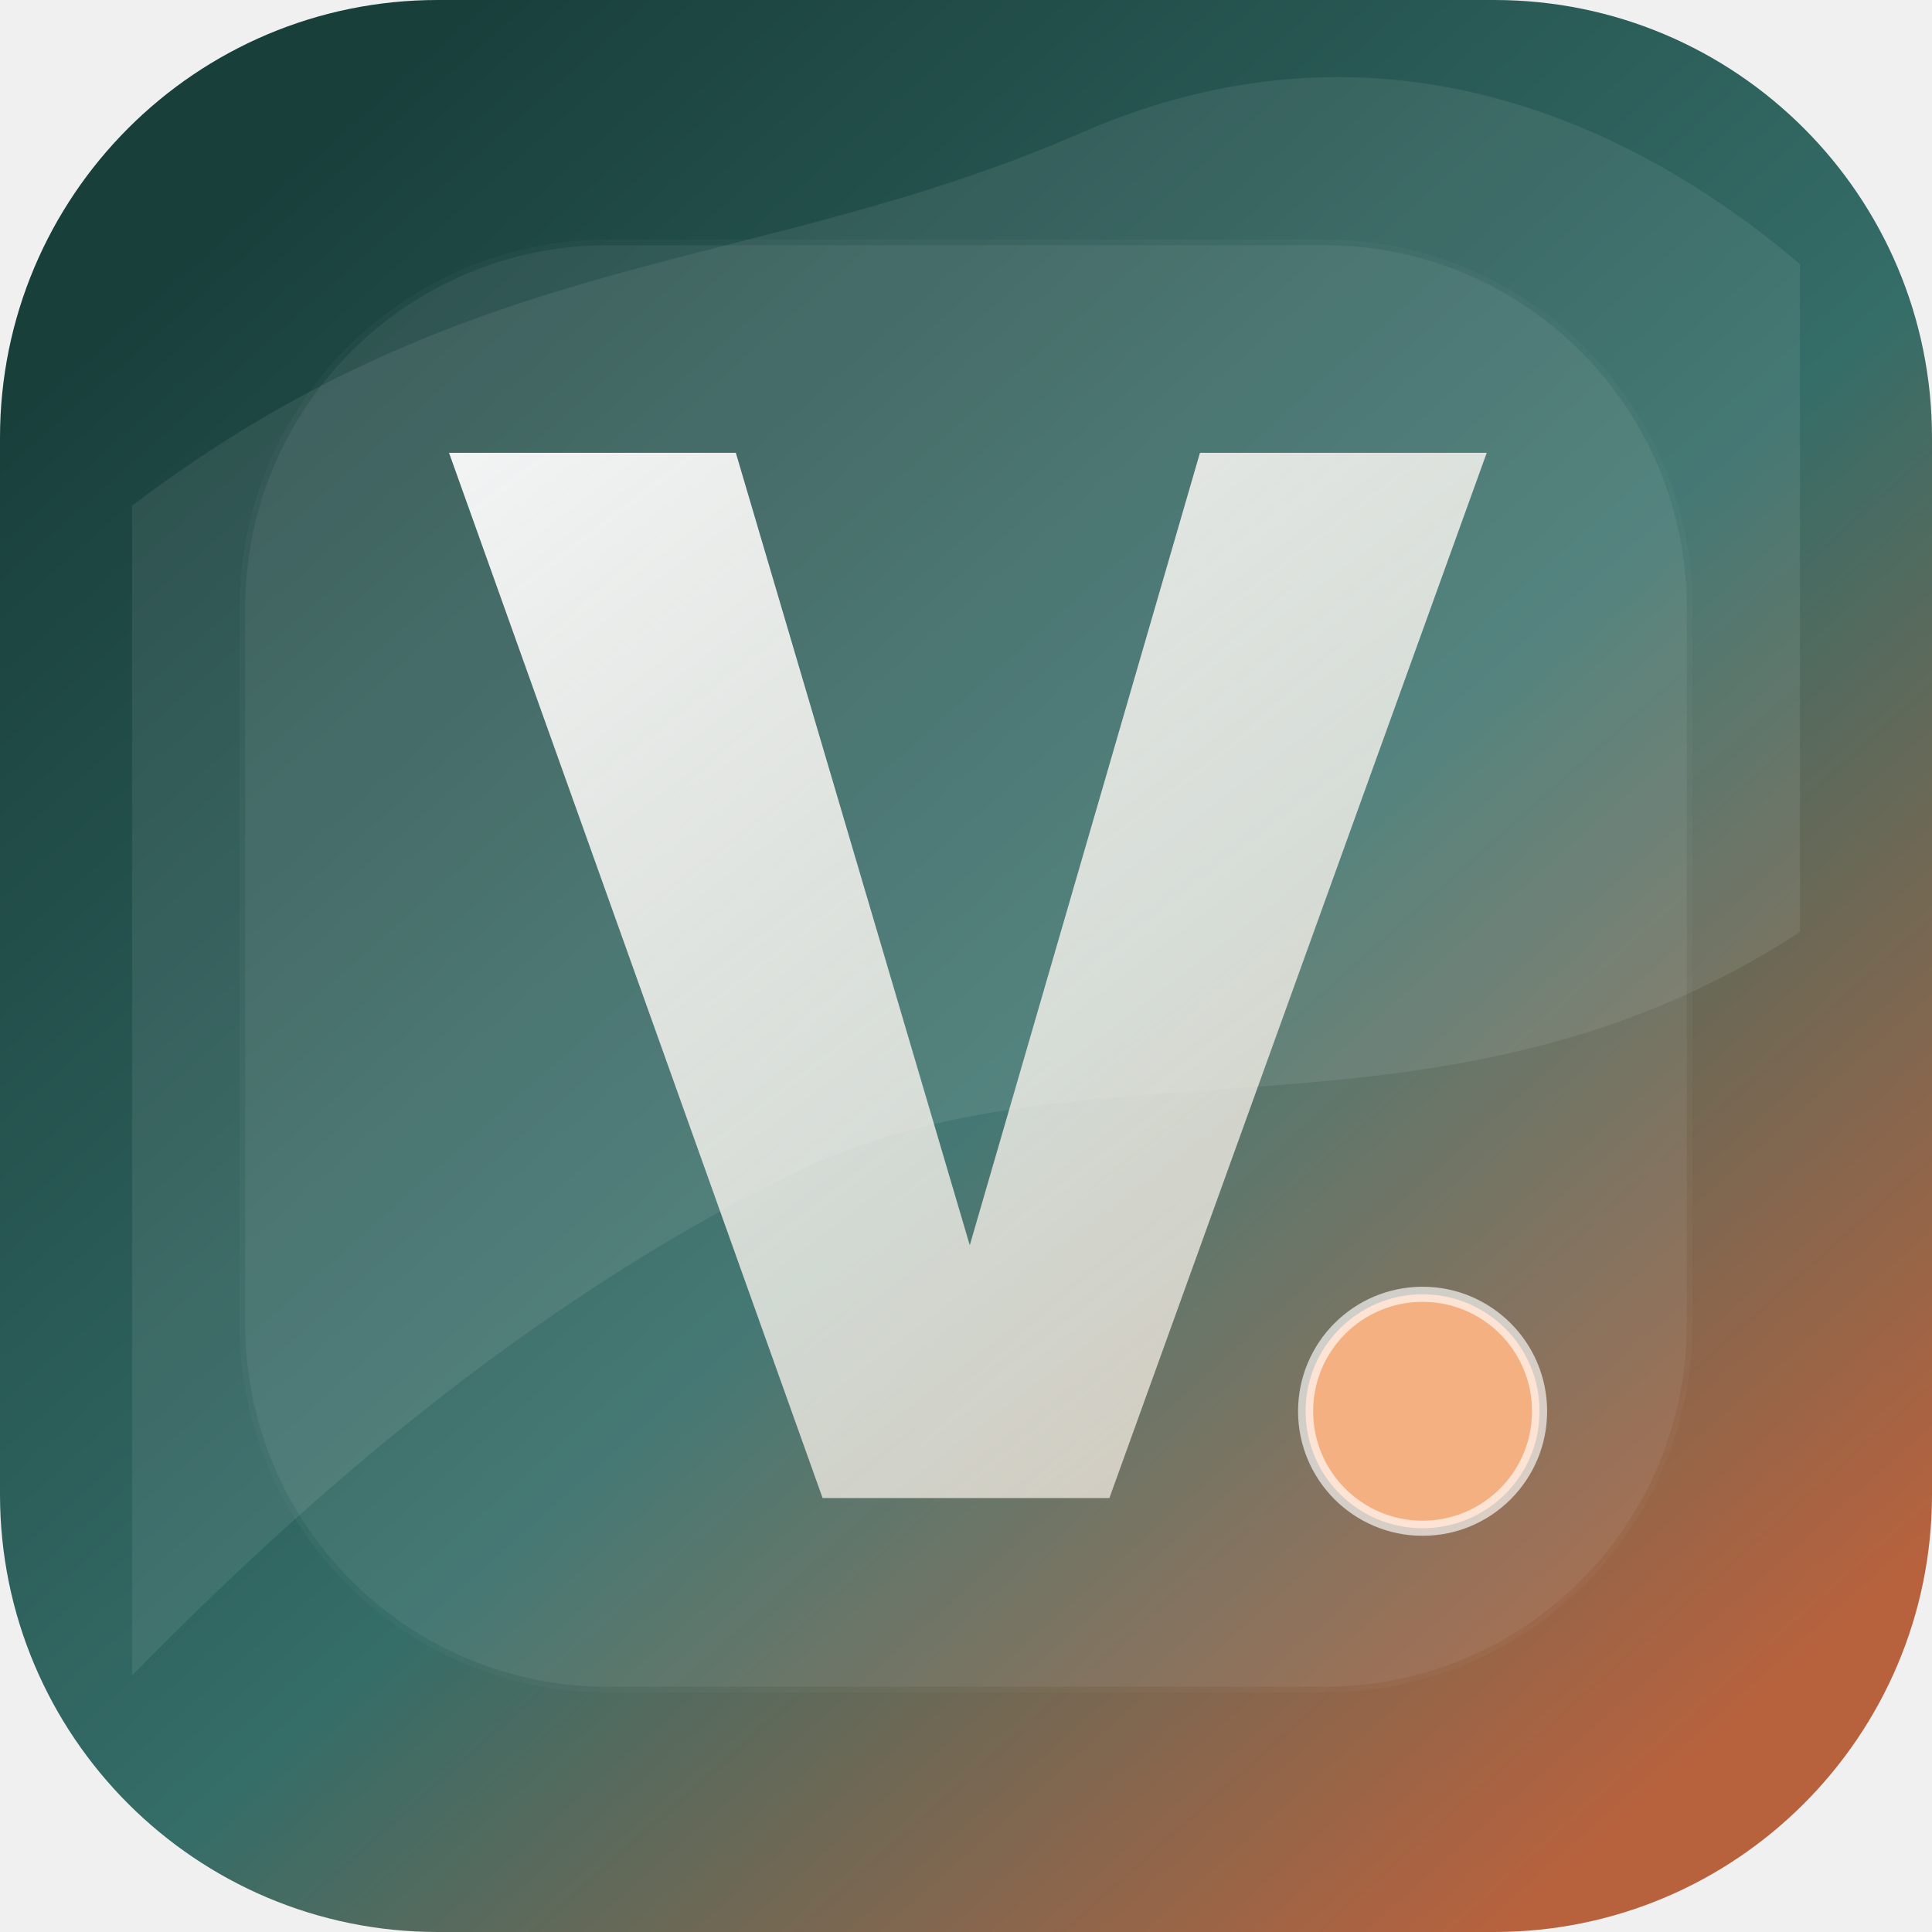
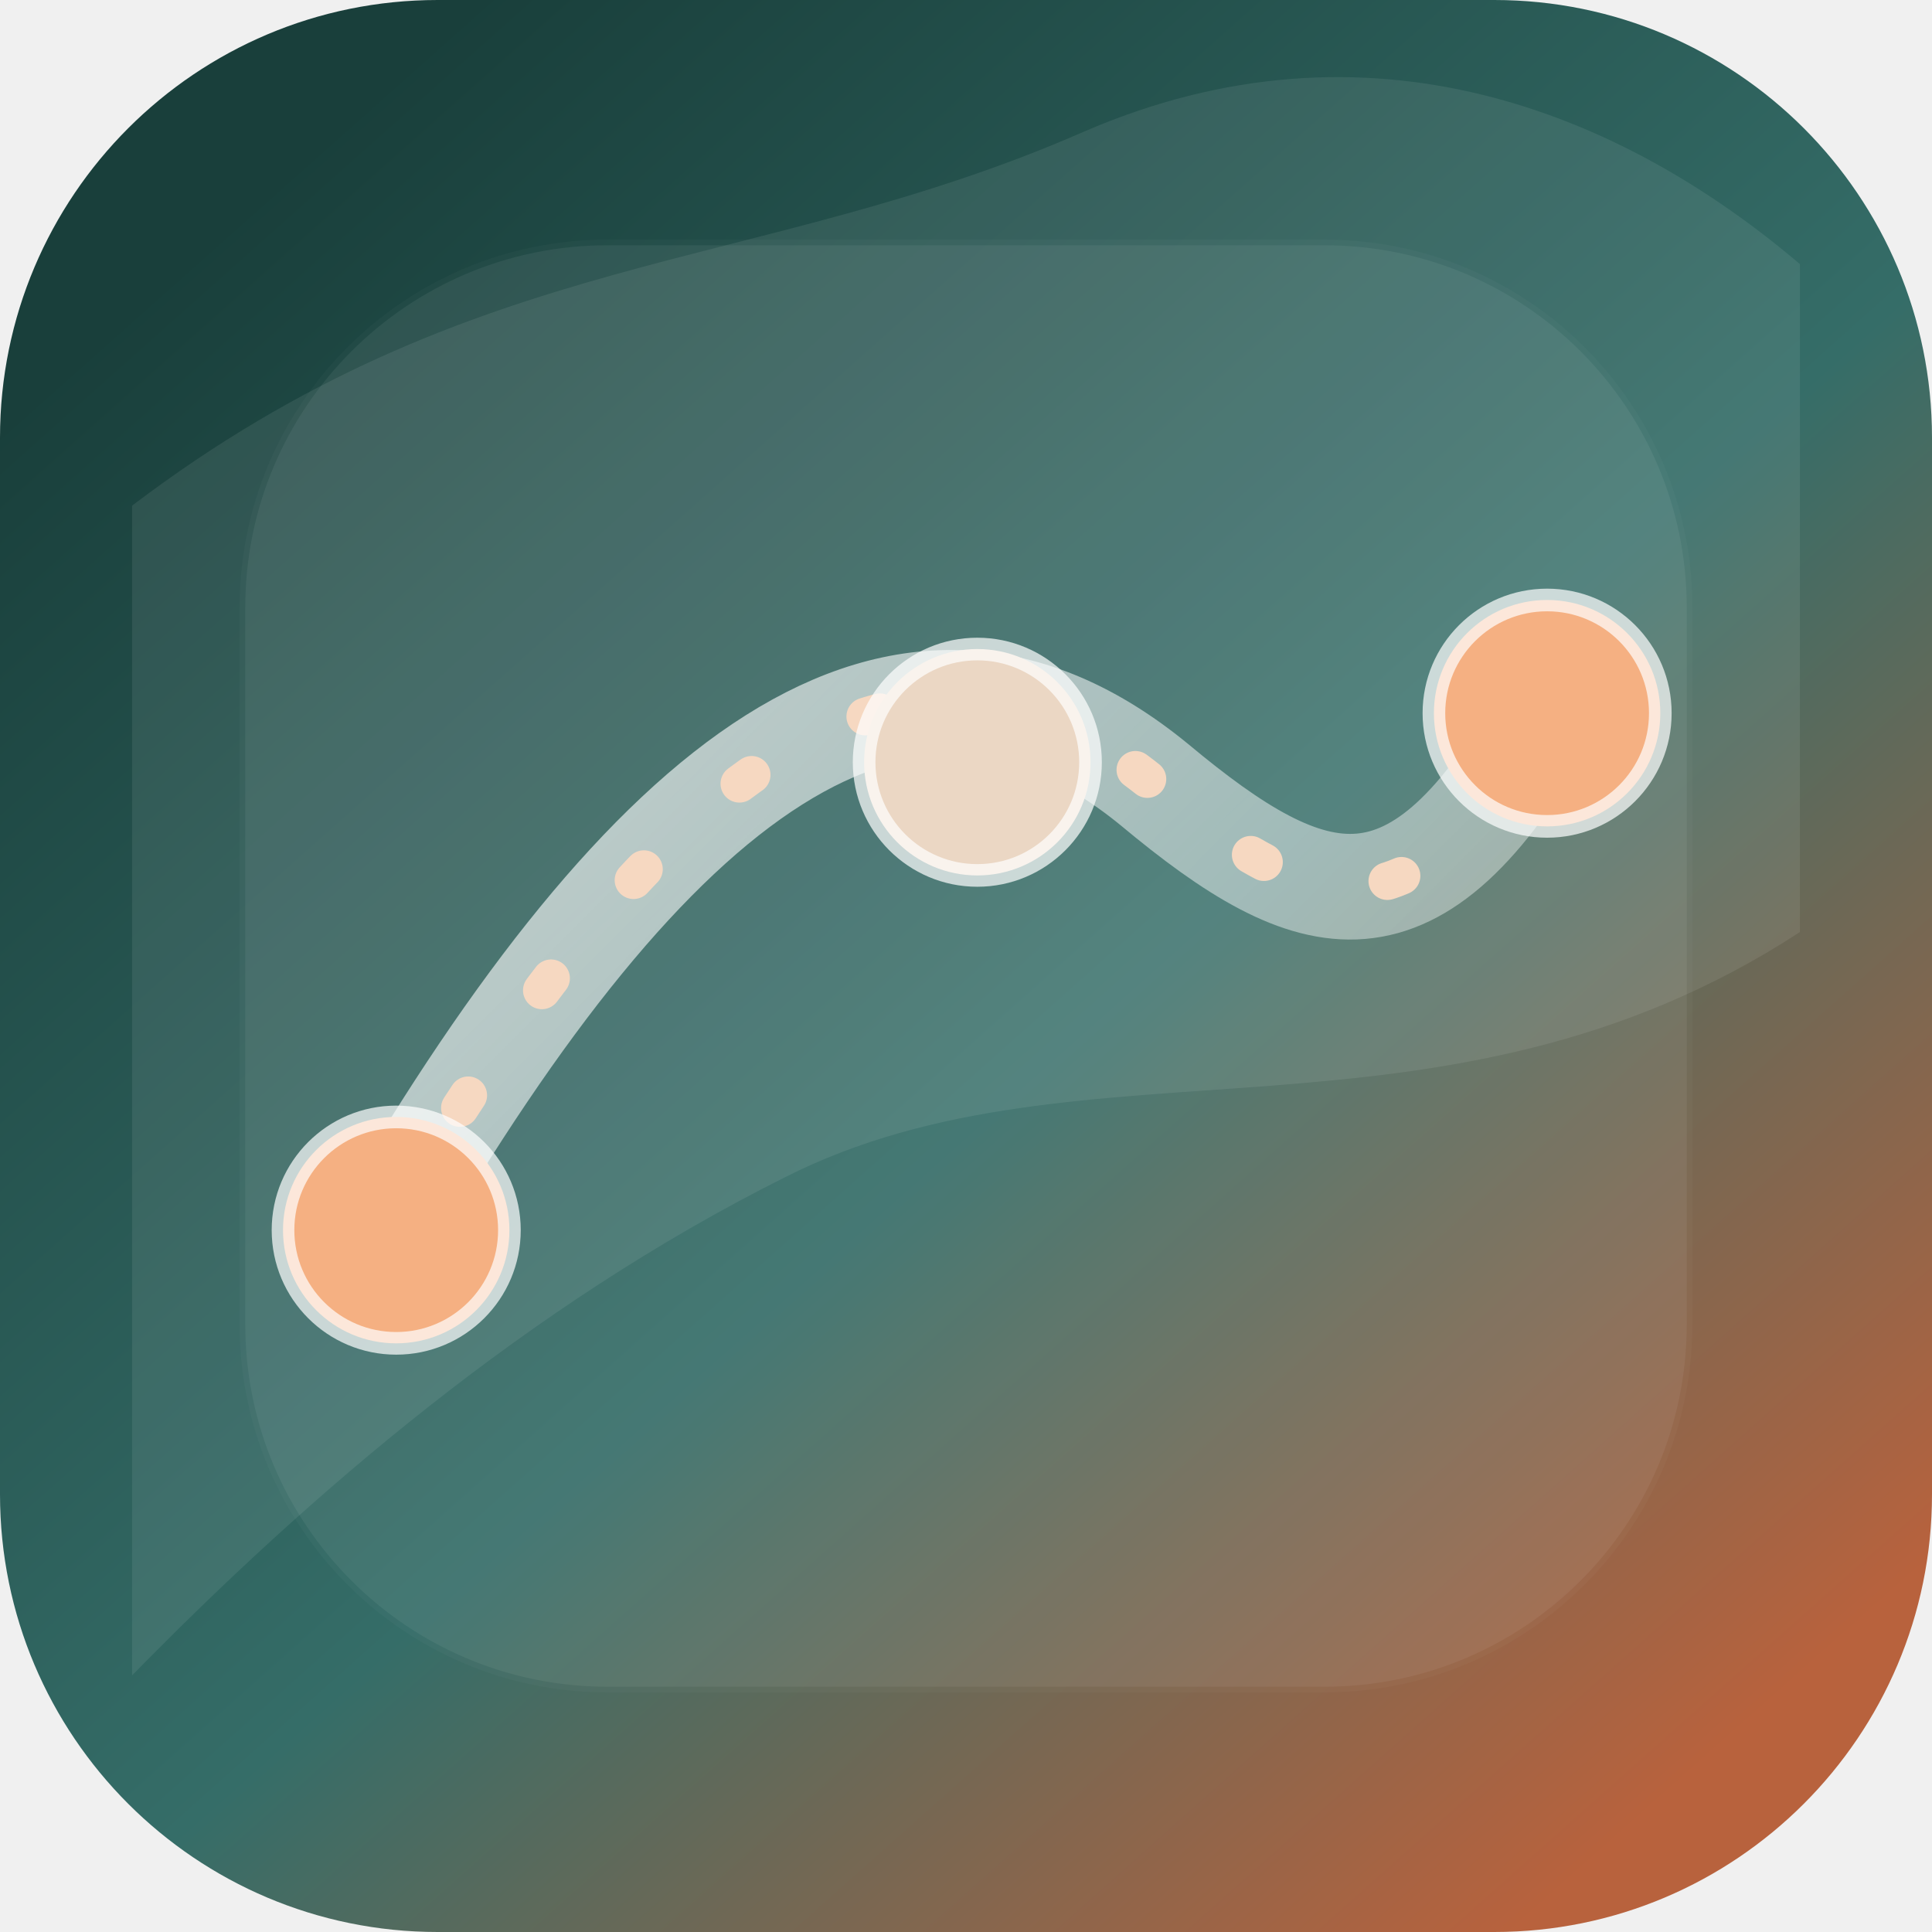
<svg xmlns="http://www.w3.org/2000/svg" viewBox="0 0 512 512">
  <defs>
    <linearGradient id="bg" x1="72" y1="48" x2="448" y2="470" gradientUnits="userSpaceOnUse">
      <stop stop-color="#193F3B" />
      <stop offset=".55" stop-color="#356D68" />
      <stop offset="1" stop-color="#B8623D" />
    </linearGradient>
-     <linearGradient id="glass" x1="142" y1="102" x2="372" y2="402" gradientUnits="userSpaceOnUse">
-       <stop stop-color="#FFF" stop-opacity=".93" />
-       <stop offset="1" stop-color="#F7EEE3" stop-opacity=".68" />
+     <linearGradient id="glass" x1="102" y1="98" x2="414" y2="408" gradientUnits="userSpaceOnUse">
+       <stop stop-color="#FFF" stop-opacity=".78" />
+       <stop offset="1" stop-color="#FFF" stop-opacity=".22" />
    </linearGradient>
  </defs>
  <rect width="512" height="512" rx="116" fill="url(#bg)" />
  <path d="M35 134C126 65 200 73 287 35c76-33 143-5 190 35v177c-95 62-190 25-269 65-68 34-126 84-173 132V134Z" fill="#fff" opacity=".08" />
  <rect x="65" y="65" width="382" height="382" rx="96" fill="#fff" opacity=".08" stroke="#fff" stroke-opacity=".3" stroke-width="3" />
-   <path d="M119 120h76l62 210 61-210h76L294 397h-76L119 120Z" fill="url(#glass)" />
-   <circle cx="377" cy="374" r="31" fill="#F5B082" stroke="#fff" stroke-opacity=".65" stroke-width="4" />
+   <path d="M102 326c70-120 137-173 204-118 42 35 69 43 104-19" fill="none" stroke="url(#glass)" stroke-linecap="round" stroke-width="28" />
+   <path d="M102 326c70-120 137-173 204-118 42 35 69 43 104-19" fill="none" stroke="#F6D8C1" stroke-dasharray="4 34" stroke-linecap="round" stroke-width="10" />
+   <circle cx="105" cy="326" r="30" fill="#F5B082" stroke="#fff" stroke-opacity=".7" stroke-width="6" />
+   <circle cx="259" cy="202" r="30" fill="#EBD7C4" stroke="#fff" stroke-opacity=".7" stroke-width="6" />
+   <circle cx="410" cy="189" r="30" fill="#F5B082" stroke="#fff" stroke-opacity=".7" stroke-width="6" />
</svg>
